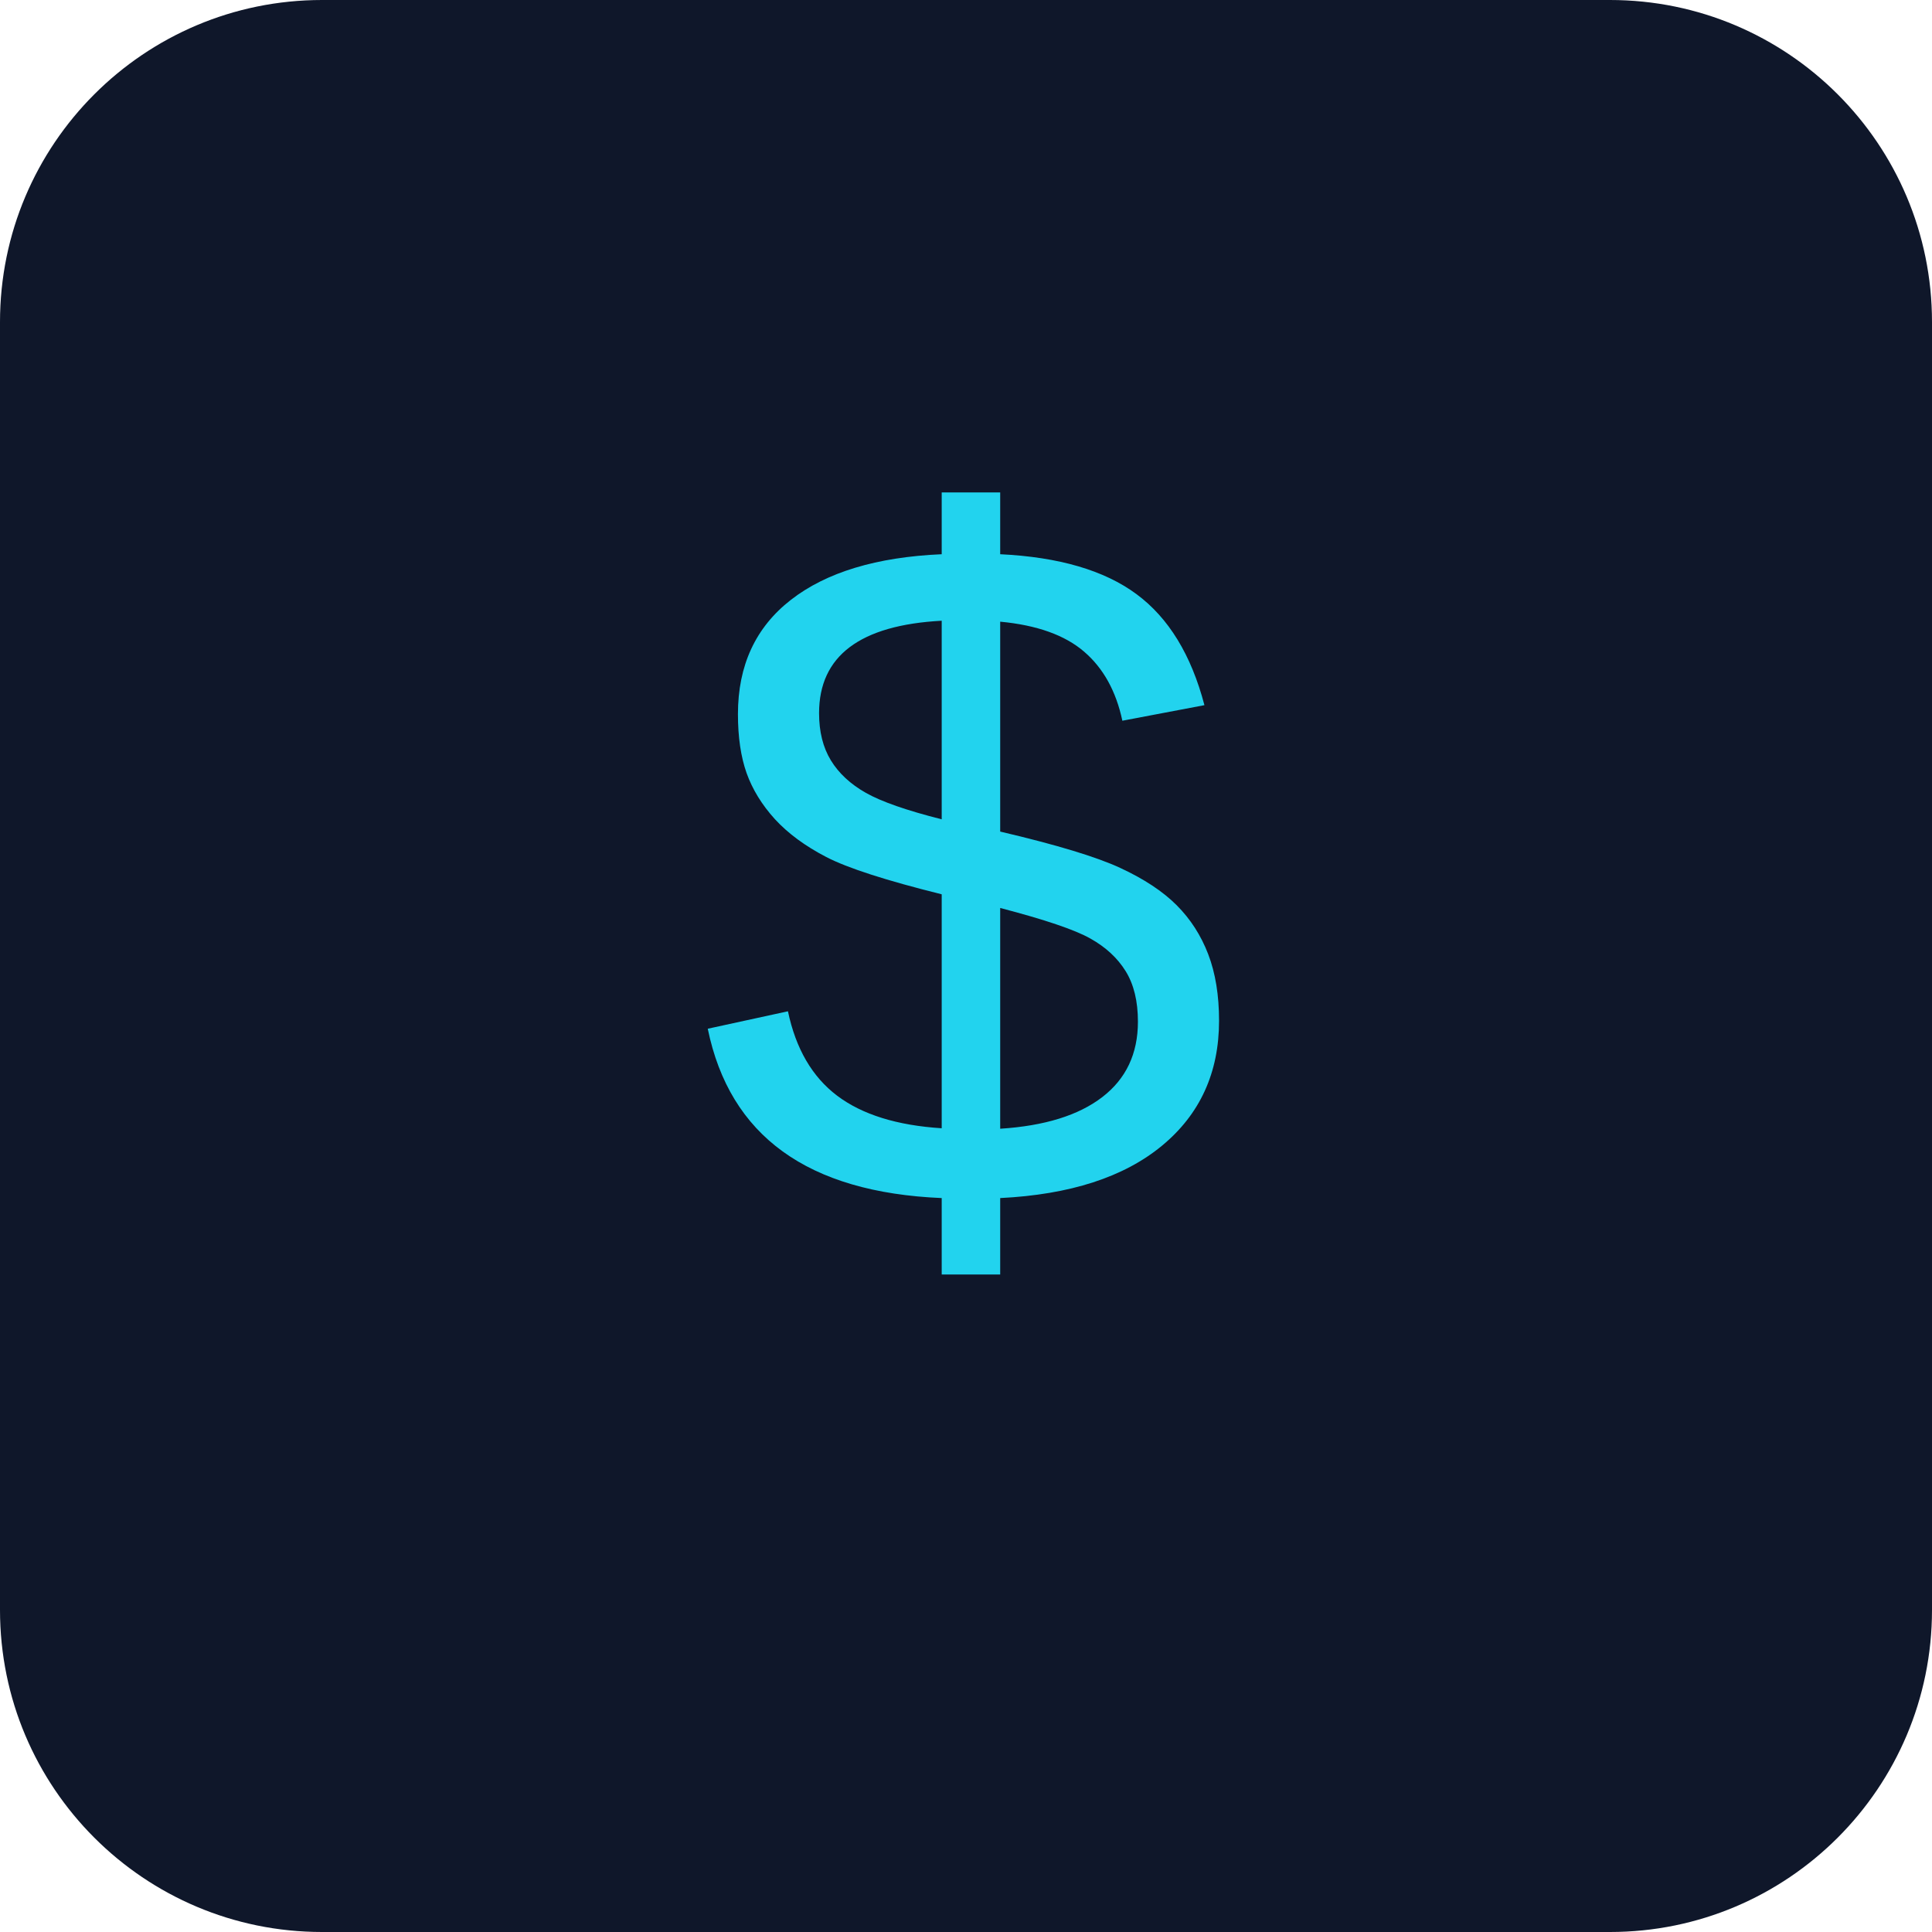
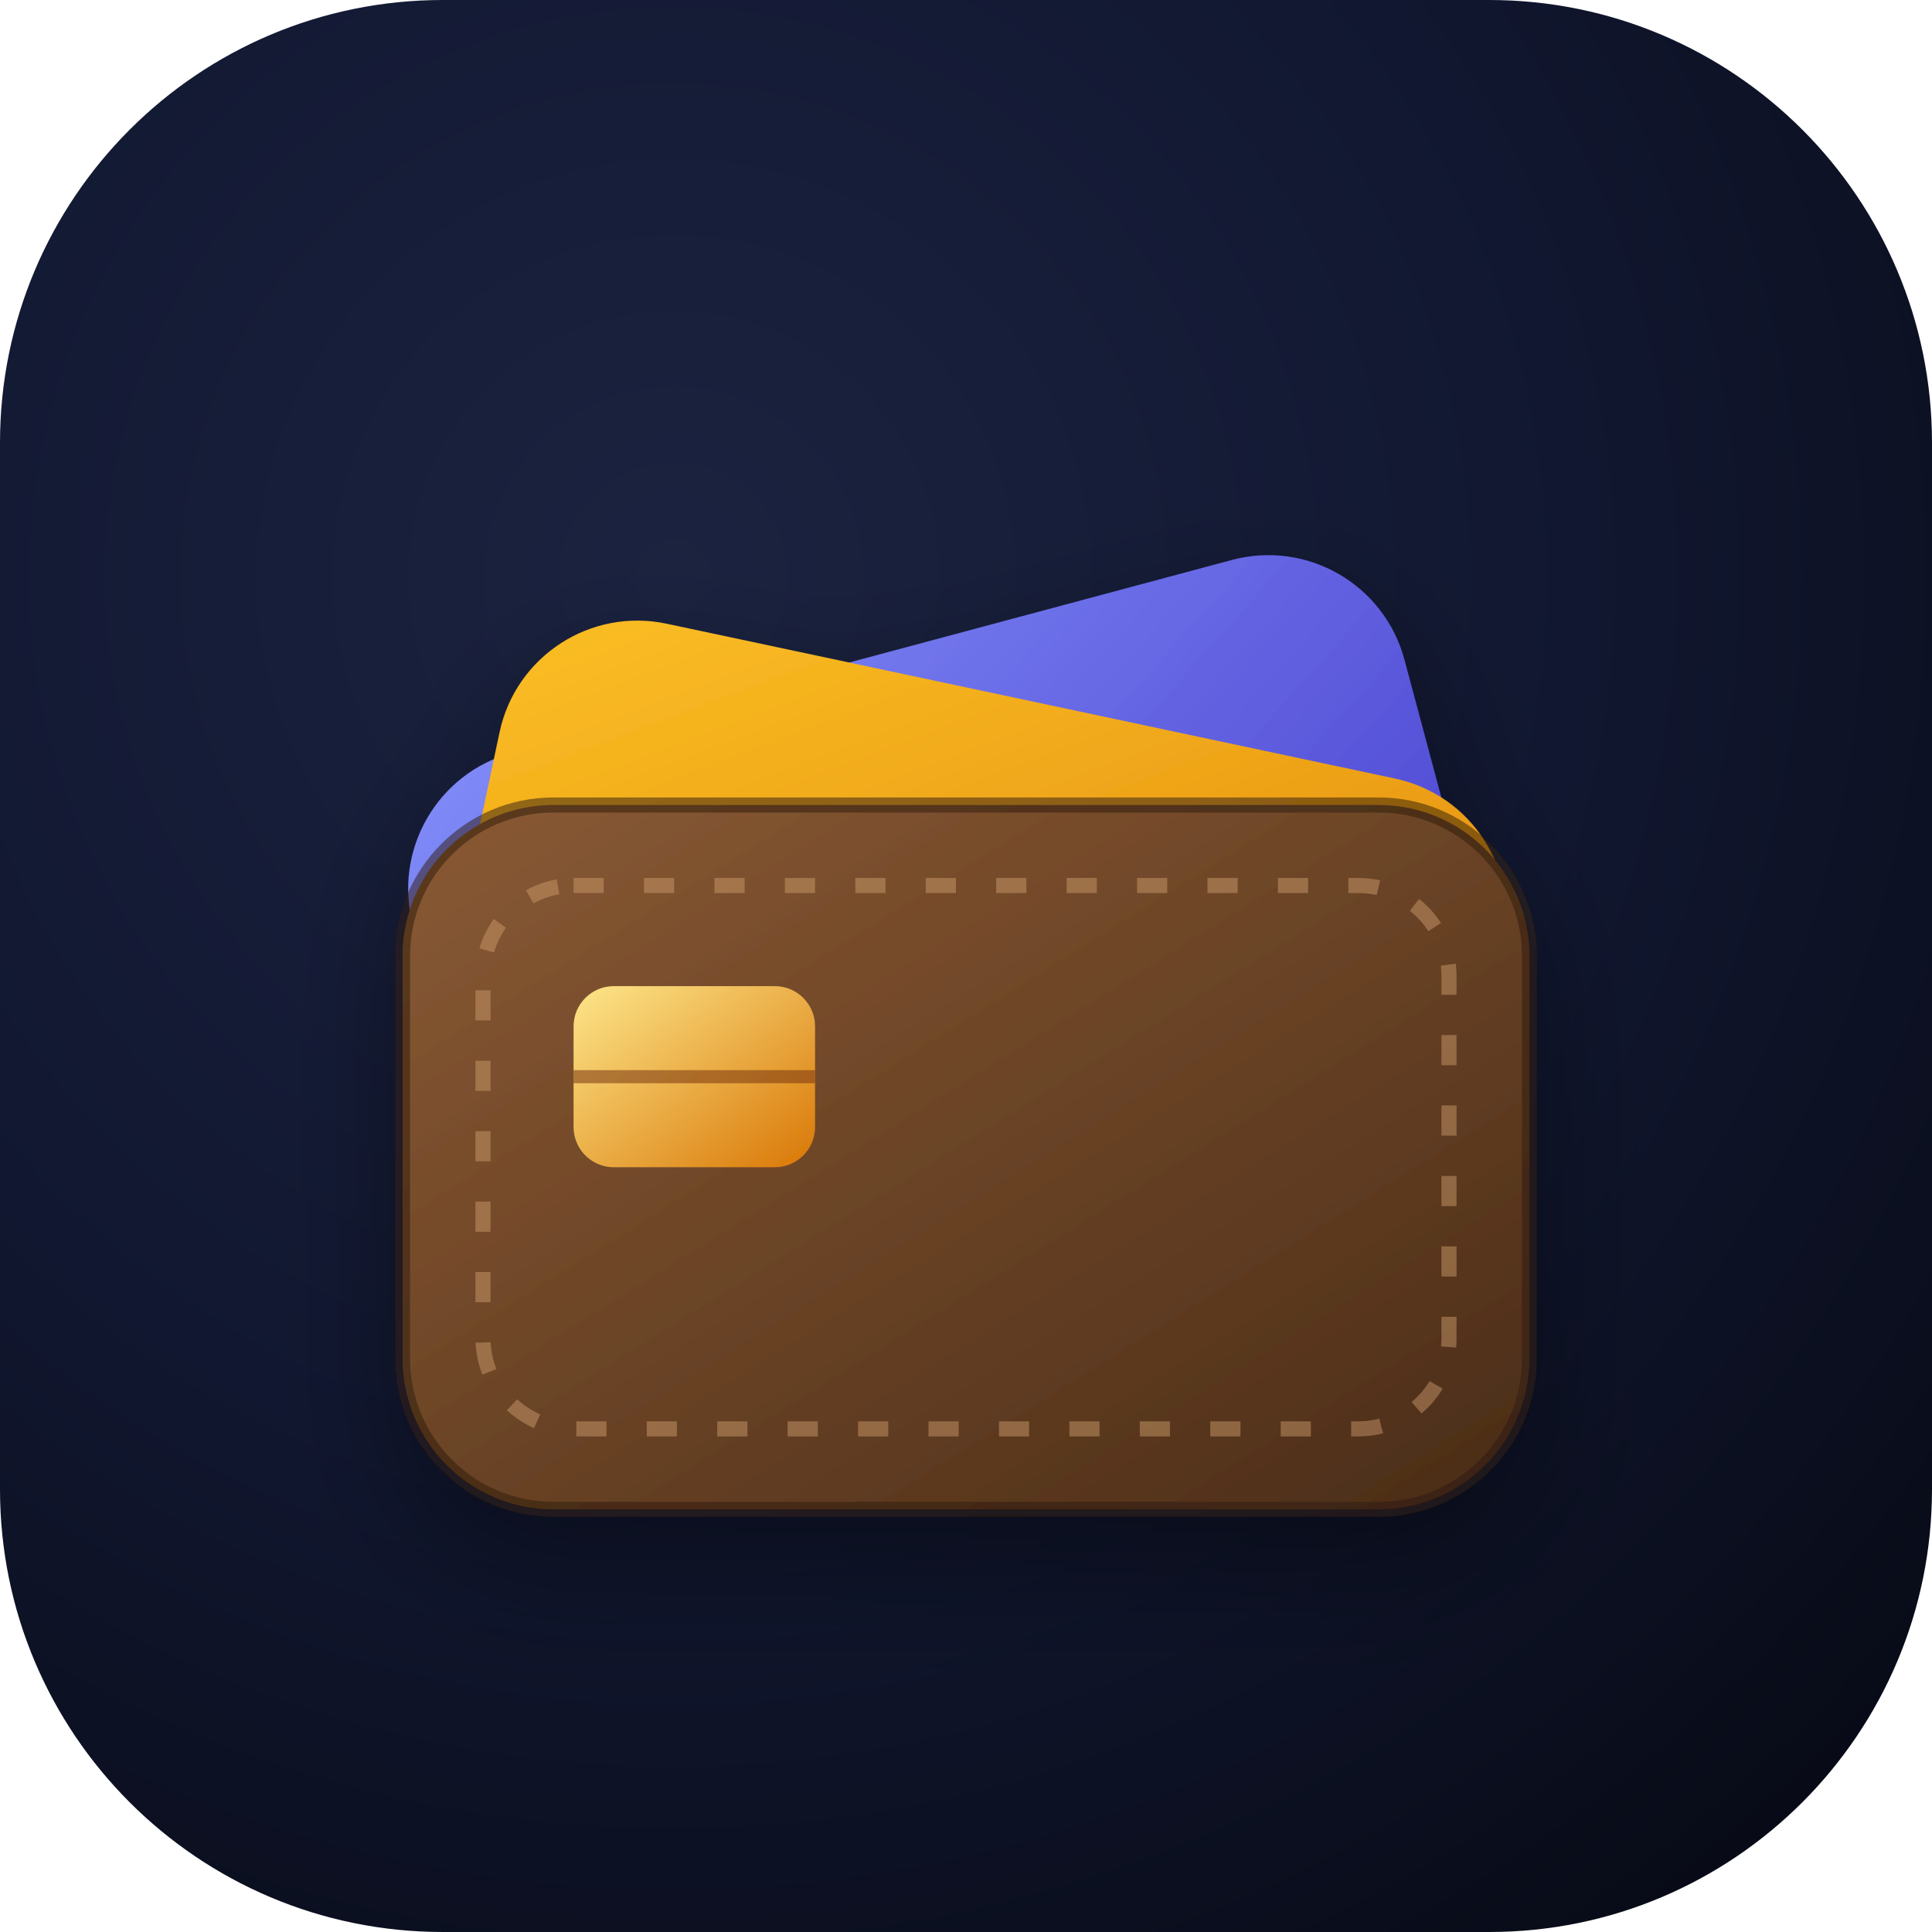
<svg xmlns="http://www.w3.org/2000/svg" viewBox="0 0 192 192">
-   <rect width="192" height="192" rx="32" fill="#0f172a" />
-   <text x="96" y="120" font-size="96" text-anchor="middle" font-family="Arial, sans-serif" fill="#22d3ee">$</text>
+   <defs>
+     <radialGradient id="bg" cx="35%" cy="30%" r="85%">
+       <stop offset="0%" stop-color="#1b2340" />
+       <stop offset="55%" stop-color="#111730" />
+       <stop offset="100%" stop-color="#080b17" />
+     </radialGradient>
+     <linearGradient id="cardIndigo" x1="0" y1="0" x2="1" y2="1">
+       <stop offset="0%" stop-color="#818cf8" />
+       <stop offset="100%" stop-color="#4338ca" />
+     </linearGradient>
+     <linearGradient id="cardAmber" x1="0" y1="0" x2="1" y2="1">
+       <stop offset="0%" stop-color="#fbbf24" />
+       <stop offset="100%" stop-color="#d97706" />
+     </linearGradient>
+     <linearGradient id="leather" x1="0" y1="0" x2="1" y2="1">
+       <stop offset="0%" stop-color="#8a5a34" />
+       <stop offset="100%" stop-color="#4a2c17" />
+     </linearGradient>
+     <linearGradient id="gold" x1="0" y1="0" x2="1" y2="1">
+       <stop offset="0%" stop-color="#fde68a" />
+       <stop offset="100%" stop-color="#d97706" />
+     </linearGradient>
+     <filter id="soft" x="-50%" y="-50%" width="200%" height="200%">
+       <feDropShadow dx="0" dy="5" stdDeviation="6" flood-color="#000000" flood-opacity="0.4" />
+     </filter>
+   </defs>
+   <rect width="192" height="192" rx="44" fill="url(#bg)" />
+   <g filter="url(#soft)">
+     <g transform="rotate(-15 96 100)">
+       <rect x="45" y="64" width="102" height="66" rx="14" fill="url(#cardIndigo)" />
+     </g>
+     <g transform="rotate(12 96 100)">
+       <rect x="45" y="69" width="102" height="66" rx="14" fill="url(#cardAmber)" />
+     </g>
+     <rect x="40" y="80" width="112" height="70" rx="15" fill="url(#leather)" />
+     <rect x="40" y="80" width="112" height="70" rx="15" fill="none" stroke="#2e1a0d" stroke-opacity="0.5" stroke-width="1.5" />
+     <rect x="48" y="88" width="96" height="54" rx="9" fill="none" stroke="#d4a373" stroke-opacity="0.45" stroke-width="1.5" stroke-dasharray="3 4" />
+     <rect x="57" y="98" width="24" height="18" rx="4" fill="url(#gold)" />
+     <line x1="57" y1="107" x2="81" y2="107" stroke="#78350f" stroke-opacity="0.55" stroke-width="1.3" />
+   </g>
</svg>
